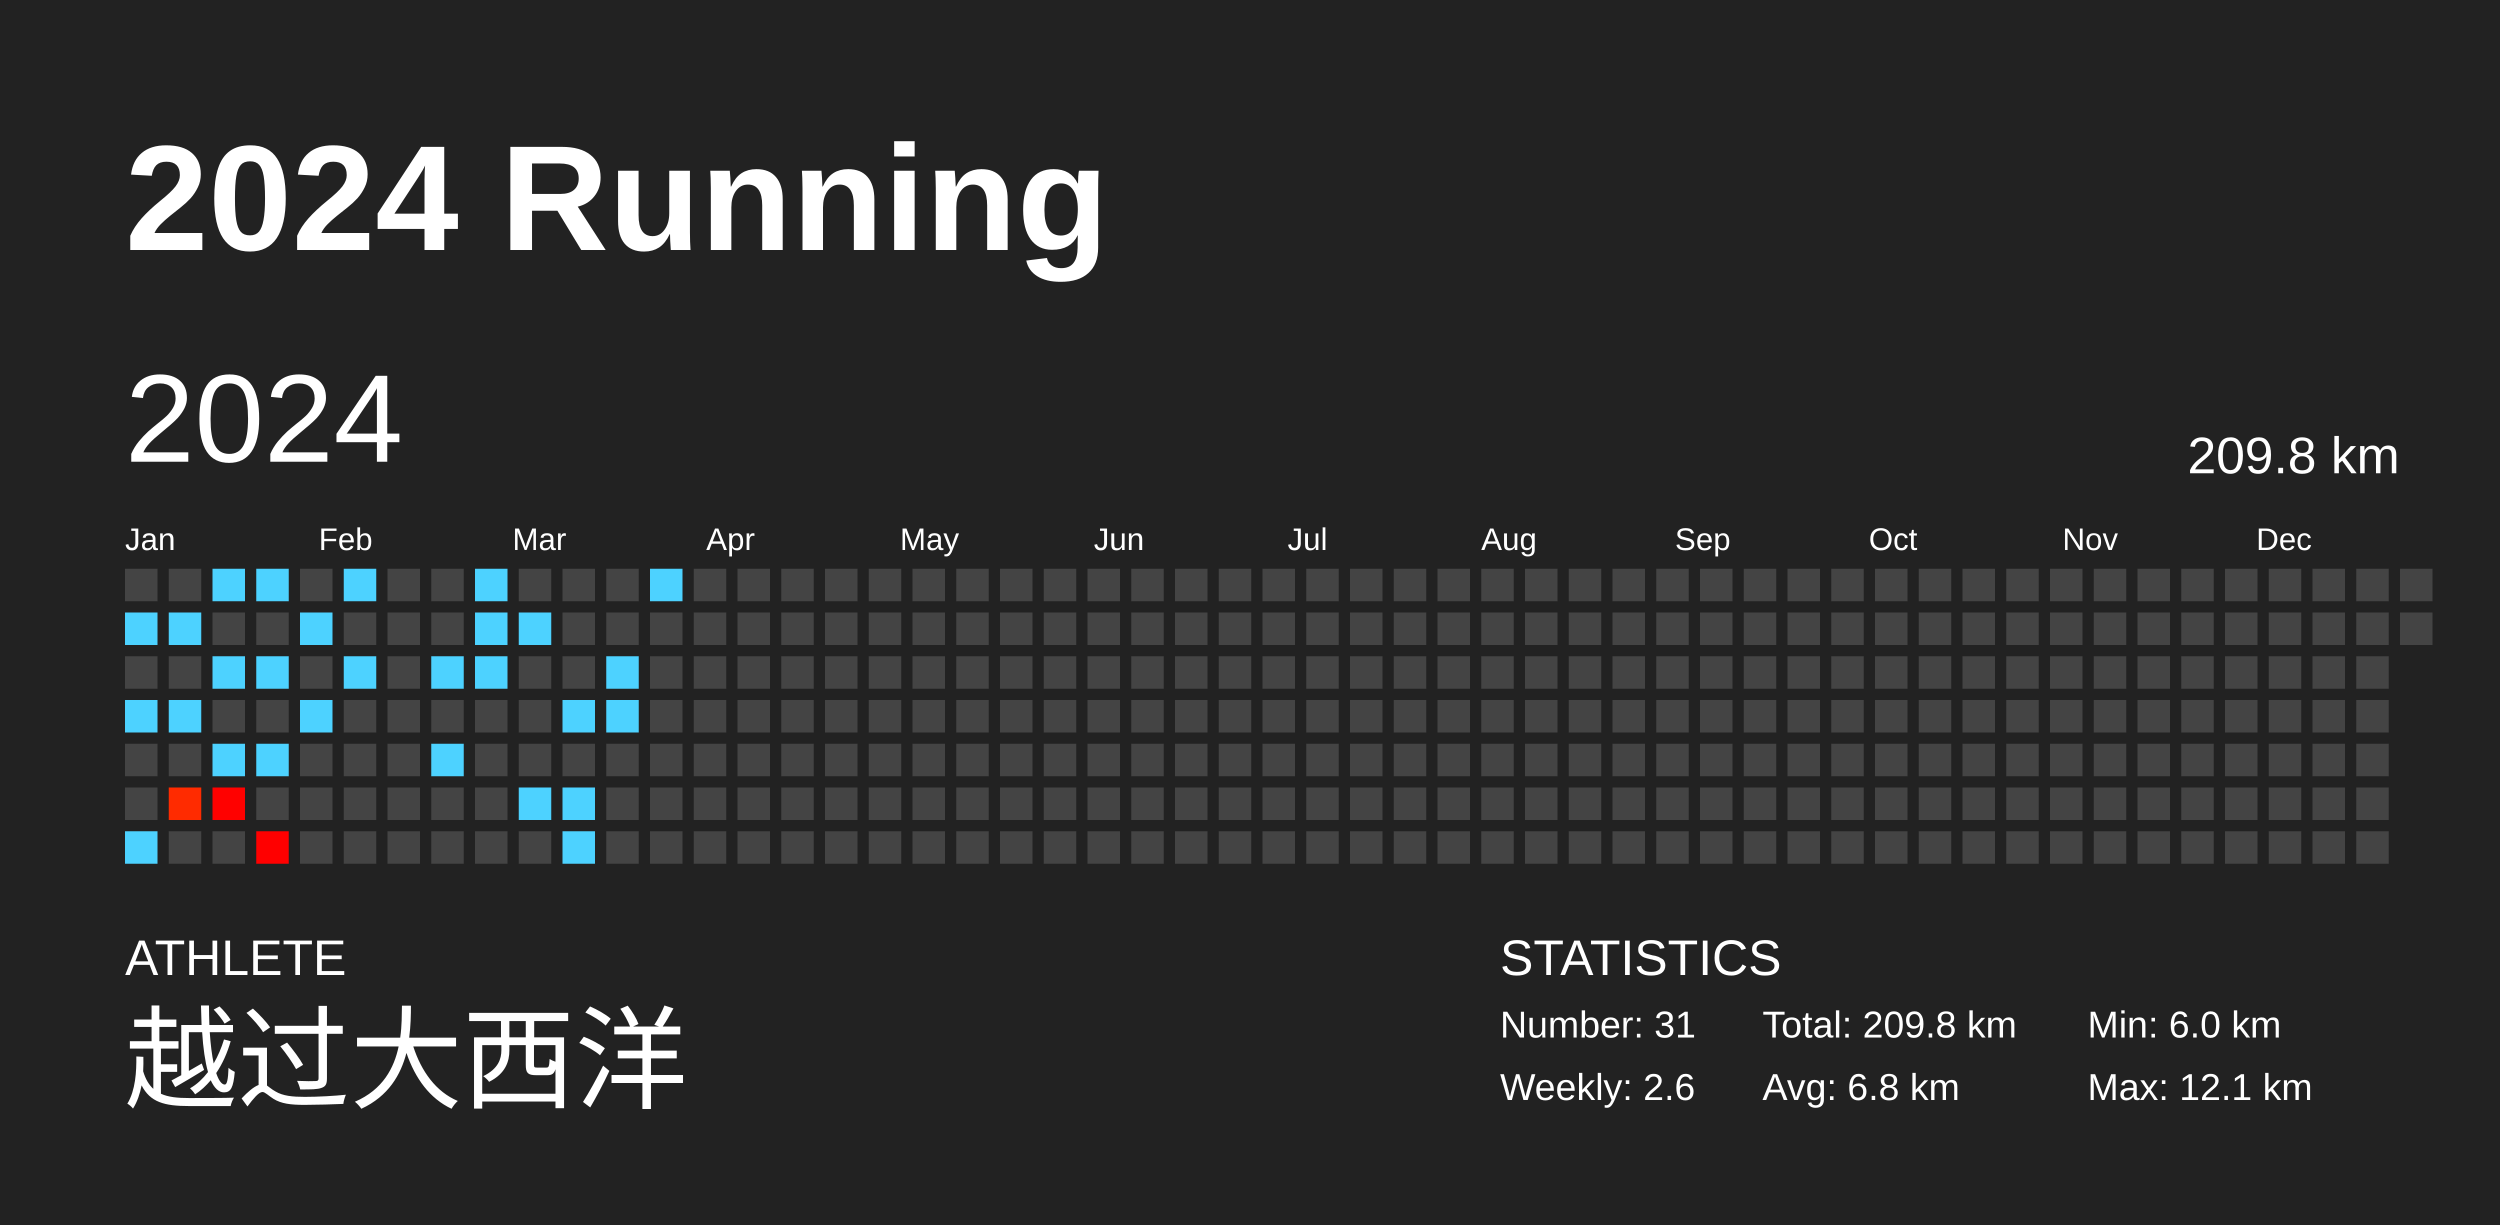
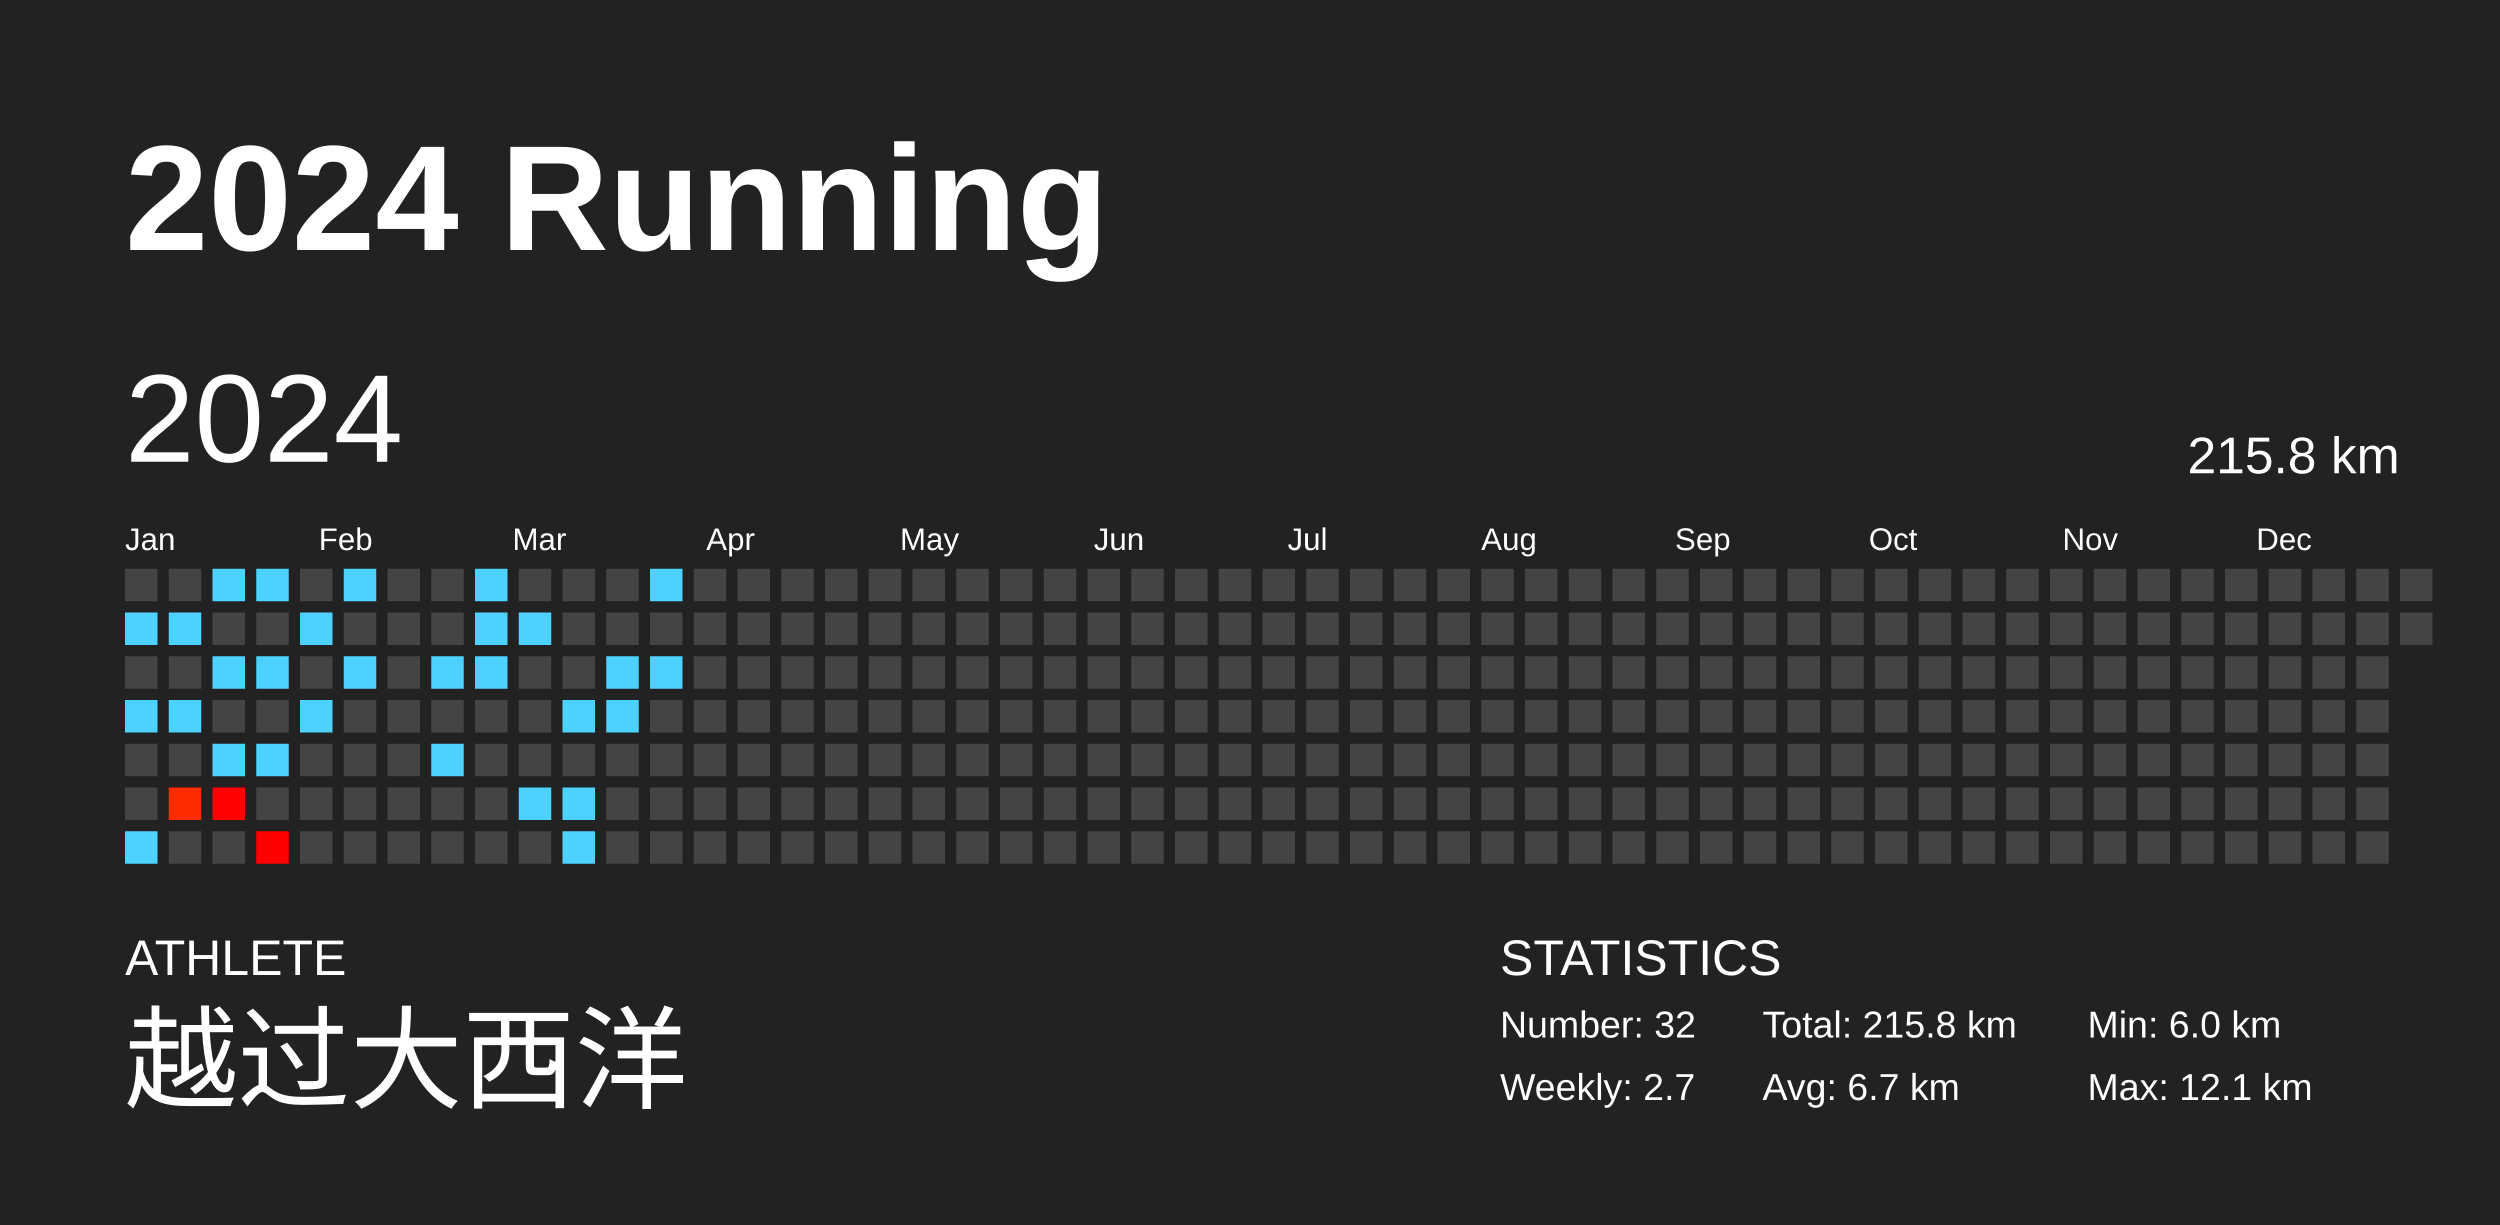
<svg xmlns="http://www.w3.org/2000/svg" baseProfile="full" height="98mm" version="1.1" viewBox="0,0,200,98" width="200mm">
  <defs />
  <rect fill="#222222" height="98" width="200" x="0" y="0" />
  <text fill="#FFFFFF" style="font-size:12px; font-family:Arial; font-weight:bold;" x="10" y="20">2024 Running</text>
  <text fill="#FFFFFF" style="font-size:4px; font-family:Arial" x="10" y="78">ATHLETE</text>
  <text fill="#FFFFFF" style="font-size:9px; font-family:Arial" x="10" y="88">越过大西洋</text>
  <text fill="#FFFFFF" style="font-size:4px; font-family:Arial" x="120" y="78">STATISTICS</text>
-   <text fill="#FFFFFF" style="font-size:3px; font-family:Arial" x="120" y="83">Number: 31</text>
-   <text fill="#FFFFFF" style="font-size:3px; font-family:Arial" x="120" y="88">Weekly: 2.6</text>
-   <text fill="#FFFFFF" style="font-size:3px; font-family:Arial" x="141" y="83">Total: 209.8 km</text>
-   <text fill="#FFFFFF" style="font-size:3px; font-family:Arial" x="141" y="88">Avg: 6.8 km</text>
+   <text fill="#FFFFFF" style="font-size:3px; font-family:Arial" x="120" y="83">Number: 32</text>
+   <text fill="#FFFFFF" style="font-size:3px; font-family:Arial" x="120" y="88">Weekly: 2.7</text>
+   <text fill="#FFFFFF" style="font-size:3px; font-family:Arial" x="141" y="83">Total: 215.8 km</text>
+   <text fill="#FFFFFF" style="font-size:3px; font-family:Arial" x="141" y="88">Avg: 6.7 km</text>
  <text fill="#FFFFFF" style="font-size:3px; font-family:Arial" x="167" y="83">Min: 6.0 km</text>
  <text fill="#FFFFFF" style="font-size:3px; font-family:Arial" x="167" y="88">Max: 12.1 km</text>
  <text dominant-baseline="hanging" fill="#FFFFFF" style="font-size:10.0px; font-family:Arial;" x="10" y="30">2024</text>
-   <text dominant-baseline="hanging" fill="#FFFFFF" style="font-size:4.125px; font-family:Arial;" x="175" y="35">209.8 km</text>
+   <text dominant-baseline="hanging" fill="#FFFFFF" style="font-size:4.125px; font-family:Arial;" x="175" y="35">215.8 km</text>
  <text fill="#FFFFFF" style="font-size:2.5px; font-family:Arial" x="10.0" y="44">Jan</text>
  <text fill="#FFFFFF" style="font-size:2.5px; font-family:Arial" x="25.5" y="44">Feb</text>
  <text fill="#FFFFFF" style="font-size:2.5px; font-family:Arial" x="41.0" y="44">Mar</text>
  <text fill="#FFFFFF" style="font-size:2.5px; font-family:Arial" x="56.5" y="44">Apr</text>
  <text fill="#FFFFFF" style="font-size:2.5px; font-family:Arial" x="72.0" y="44">May</text>
  <text fill="#FFFFFF" style="font-size:2.5px; font-family:Arial" x="87.5" y="44">Jun</text>
  <text fill="#FFFFFF" style="font-size:2.5px; font-family:Arial" x="103.0" y="44">Jul</text>
  <text fill="#FFFFFF" style="font-size:2.5px; font-family:Arial" x="118.5" y="44">Aug</text>
  <text fill="#FFFFFF" style="font-size:2.5px; font-family:Arial" x="134.0" y="44">Sep</text>
  <text fill="#FFFFFF" style="font-size:2.5px; font-family:Arial" x="149.5" y="44">Oct</text>
  <text fill="#FFFFFF" style="font-size:2.5px; font-family:Arial" x="165.0" y="44">Nov</text>
  <text fill="#FFFFFF" style="font-size:2.5px; font-family:Arial" x="180.5" y="44">Dec</text>
  <rect fill="#444444" height="2.6" width="2.6" x="10.0" y="45.5" />
  <rect fill="#4dd2ff" height="2.6" width="2.6" x="10.0" y="49.0" />
  <rect fill="#444444" height="2.6" width="2.6" x="10.0" y="52.5" />
  <rect fill="#4dd2ff" height="2.6" width="2.6" x="10.0" y="56.0" />
  <rect fill="#444444" height="2.6" width="2.6" x="10.0" y="59.5" />
  <rect fill="#444444" height="2.6" width="2.6" x="10.0" y="63.0" />
  <rect fill="#4dd2ff" height="2.6" width="2.6" x="10.0" y="66.5" />
  <rect fill="#444444" height="2.6" width="2.6" x="13.5" y="45.5" />
  <rect fill="#4dd2ff" height="2.6" width="2.6" x="13.5" y="49.0" />
  <rect fill="#444444" height="2.6" width="2.6" x="13.5" y="52.5" />
  <rect fill="#4dd2ff" height="2.6" width="2.6" x="13.5" y="56.0" />
  <rect fill="#444444" height="2.6" width="2.6" x="13.5" y="59.5" />
  <rect fill="#ff2b00" height="2.6" width="2.6" x="13.5" y="63.0" />
  <rect fill="#444444" height="2.6" width="2.6" x="13.5" y="66.5" />
  <rect fill="#4dd2ff" height="2.6" width="2.6" x="17.0" y="45.5" />
  <rect fill="#444444" height="2.6" width="2.6" x="17.0" y="49.0" />
  <rect fill="#4dd2ff" height="2.6" width="2.6" x="17.0" y="52.5" />
  <rect fill="#444444" height="2.6" width="2.6" x="17.0" y="56.0" />
  <rect fill="#4dd2ff" height="2.6" width="2.6" x="17.0" y="59.5" />
  <rect fill="#ff0100" height="2.6" width="2.6" x="17.0" y="63.0" />
  <rect fill="#444444" height="2.6" width="2.6" x="17.0" y="66.5" />
  <rect fill="#4dd2ff" height="2.6" width="2.6" x="20.5" y="45.5" />
  <rect fill="#444444" height="2.6" width="2.6" x="20.5" y="49.0" />
  <rect fill="#4dd2ff" height="2.6" width="2.6" x="20.5" y="52.5" />
  <rect fill="#444444" height="2.6" width="2.6" x="20.5" y="56.0" />
  <rect fill="#4dd2ff" height="2.6" width="2.6" x="20.5" y="59.5" />
  <rect fill="#444444" height="2.6" width="2.6" x="20.5" y="63.0" />
  <rect fill="#ff0000" height="2.6" width="2.6" x="20.5" y="66.5" />
  <rect fill="#444444" height="2.6" width="2.6" x="24.0" y="45.5" />
  <rect fill="#4dd2ff" height="2.6" width="2.6" x="24.0" y="49.0" />
  <rect fill="#444444" height="2.6" width="2.6" x="24.0" y="52.5" />
  <rect fill="#4dd2ff" height="2.6" width="2.6" x="24.0" y="56.0" />
  <rect fill="#444444" height="2.6" width="2.6" x="24.0" y="59.5" />
  <rect fill="#444444" height="2.6" width="2.6" x="24.0" y="63.0" />
  <rect fill="#444444" height="2.6" width="2.6" x="24.0" y="66.5" />
  <rect fill="#4dd2ff" height="2.6" width="2.6" x="27.5" y="45.5" />
  <rect fill="#444444" height="2.6" width="2.6" x="27.5" y="49.0" />
  <rect fill="#4dd2ff" height="2.6" width="2.6" x="27.5" y="52.5" />
  <rect fill="#444444" height="2.6" width="2.6" x="27.5" y="56.0" />
  <rect fill="#444444" height="2.6" width="2.6" x="27.5" y="59.5" />
  <rect fill="#444444" height="2.6" width="2.6" x="27.5" y="63.0" />
  <rect fill="#444444" height="2.6" width="2.6" x="27.5" y="66.5" />
  <rect fill="#444444" height="2.6" width="2.6" x="31.0" y="45.5" />
  <rect fill="#444444" height="2.6" width="2.6" x="31.0" y="49.0" />
  <rect fill="#444444" height="2.6" width="2.6" x="31.0" y="52.5" />
  <rect fill="#444444" height="2.6" width="2.6" x="31.0" y="56.0" />
  <rect fill="#444444" height="2.6" width="2.6" x="31.0" y="59.5" />
  <rect fill="#444444" height="2.6" width="2.6" x="31.0" y="63.0" />
  <rect fill="#444444" height="2.6" width="2.6" x="31.0" y="66.5" />
  <rect fill="#444444" height="2.6" width="2.6" x="34.5" y="45.5" />
  <rect fill="#444444" height="2.6" width="2.6" x="34.5" y="49.0" />
  <rect fill="#4dd2ff" height="2.6" width="2.6" x="34.5" y="52.5" />
  <rect fill="#444444" height="2.6" width="2.6" x="34.5" y="56.0" />
  <rect fill="#4dd2ff" height="2.6" width="2.6" x="34.5" y="59.5" />
  <rect fill="#444444" height="2.6" width="2.6" x="34.5" y="63.0" />
  <rect fill="#444444" height="2.6" width="2.6" x="34.5" y="66.5" />
  <rect fill="#4dd2ff" height="2.6" width="2.6" x="38.0" y="45.5" />
  <rect fill="#4dd2ff" height="2.6" width="2.6" x="38.0" y="49.0" />
  <rect fill="#4dd2ff" height="2.6" width="2.6" x="38.0" y="52.5" />
  <rect fill="#444444" height="2.6" width="2.6" x="38.0" y="56.0" />
  <rect fill="#444444" height="2.6" width="2.6" x="38.0" y="59.5" />
  <rect fill="#444444" height="2.6" width="2.6" x="38.0" y="63.0" />
  <rect fill="#444444" height="2.6" width="2.6" x="38.0" y="66.5" />
  <rect fill="#444444" height="2.6" width="2.6" x="41.5" y="45.5" />
  <rect fill="#4dd2ff" height="2.6" width="2.6" x="41.5" y="49.0" />
  <rect fill="#444444" height="2.6" width="2.6" x="41.5" y="52.5" />
  <rect fill="#444444" height="2.6" width="2.6" x="41.5" y="56.0" />
  <rect fill="#444444" height="2.6" width="2.6" x="41.5" y="59.5" />
  <rect fill="#4dd2ff" height="2.6" width="2.6" x="41.5" y="63.0" />
  <rect fill="#444444" height="2.6" width="2.6" x="41.5" y="66.5" />
  <rect fill="#444444" height="2.6" width="2.6" x="45.0" y="45.5" />
  <rect fill="#444444" height="2.6" width="2.6" x="45.0" y="49.0" />
  <rect fill="#444444" height="2.6" width="2.6" x="45.0" y="52.5" />
  <rect fill="#4dd2ff" height="2.6" width="2.6" x="45.0" y="56.0" />
  <rect fill="#444444" height="2.6" width="2.6" x="45.0" y="59.5" />
  <rect fill="#4dd2ff" height="2.6" width="2.6" x="45.0" y="63.0" />
  <rect fill="#4dd2ff" height="2.6" width="2.6" x="45.0" y="66.5" />
  <rect fill="#444444" height="2.6" width="2.6" x="48.5" y="45.5" />
  <rect fill="#444444" height="2.6" width="2.6" x="48.5" y="49.0" />
  <rect fill="#4dd2ff" height="2.6" width="2.6" x="48.5" y="52.5" />
  <rect fill="#4dd2ff" height="2.6" width="2.6" x="48.5" y="56.0" />
  <rect fill="#444444" height="2.6" width="2.6" x="48.5" y="59.5" />
  <rect fill="#444444" height="2.6" width="2.6" x="48.5" y="63.0" />
  <rect fill="#444444" height="2.6" width="2.6" x="48.5" y="66.5" />
  <rect fill="#4dd2ff" height="2.6" width="2.6" x="52.0" y="45.5" />
  <rect fill="#444444" height="2.6" width="2.6" x="52.0" y="49.0" />
-   <rect fill="#444444" height="2.6" width="2.6" x="52.0" y="52.5" />
+   <rect fill="#4dd2ff" height="2.6" width="2.6" x="52.0" y="52.5" />
  <rect fill="#444444" height="2.6" width="2.6" x="52.0" y="56.0" />
  <rect fill="#444444" height="2.6" width="2.6" x="52.0" y="59.5" />
  <rect fill="#444444" height="2.6" width="2.6" x="52.0" y="63.0" />
  <rect fill="#444444" height="2.6" width="2.6" x="52.0" y="66.5" />
  <rect fill="#444444" height="2.6" width="2.6" x="55.5" y="45.5" />
  <rect fill="#444444" height="2.6" width="2.6" x="55.5" y="49.0" />
  <rect fill="#444444" height="2.6" width="2.6" x="55.5" y="52.5" />
  <rect fill="#444444" height="2.6" width="2.6" x="55.5" y="56.0" />
  <rect fill="#444444" height="2.6" width="2.6" x="55.5" y="59.5" />
  <rect fill="#444444" height="2.6" width="2.6" x="55.5" y="63.0" />
  <rect fill="#444444" height="2.6" width="2.6" x="55.5" y="66.5" />
  <rect fill="#444444" height="2.6" width="2.6" x="59.0" y="45.5" />
  <rect fill="#444444" height="2.6" width="2.6" x="59.0" y="49.0" />
  <rect fill="#444444" height="2.6" width="2.6" x="59.0" y="52.5" />
  <rect fill="#444444" height="2.6" width="2.6" x="59.0" y="56.0" />
  <rect fill="#444444" height="2.6" width="2.6" x="59.0" y="59.5" />
  <rect fill="#444444" height="2.6" width="2.6" x="59.0" y="63.0" />
  <rect fill="#444444" height="2.6" width="2.6" x="59.0" y="66.5" />
  <rect fill="#444444" height="2.6" width="2.6" x="62.5" y="45.5" />
  <rect fill="#444444" height="2.6" width="2.6" x="62.5" y="49.0" />
  <rect fill="#444444" height="2.6" width="2.6" x="62.5" y="52.5" />
  <rect fill="#444444" height="2.6" width="2.6" x="62.5" y="56.0" />
  <rect fill="#444444" height="2.6" width="2.6" x="62.5" y="59.5" />
  <rect fill="#444444" height="2.6" width="2.6" x="62.5" y="63.0" />
  <rect fill="#444444" height="2.6" width="2.6" x="62.5" y="66.5" />
  <rect fill="#444444" height="2.6" width="2.6" x="66.0" y="45.5" />
  <rect fill="#444444" height="2.6" width="2.6" x="66.0" y="49.0" />
  <rect fill="#444444" height="2.6" width="2.6" x="66.0" y="52.5" />
  <rect fill="#444444" height="2.6" width="2.6" x="66.0" y="56.0" />
  <rect fill="#444444" height="2.6" width="2.6" x="66.0" y="59.5" />
  <rect fill="#444444" height="2.6" width="2.6" x="66.0" y="63.0" />
  <rect fill="#444444" height="2.6" width="2.6" x="66.0" y="66.5" />
  <rect fill="#444444" height="2.6" width="2.6" x="69.5" y="45.5" />
  <rect fill="#444444" height="2.6" width="2.6" x="69.5" y="49.0" />
  <rect fill="#444444" height="2.6" width="2.6" x="69.5" y="52.5" />
  <rect fill="#444444" height="2.6" width="2.6" x="69.5" y="56.0" />
  <rect fill="#444444" height="2.6" width="2.6" x="69.5" y="59.5" />
  <rect fill="#444444" height="2.6" width="2.6" x="69.5" y="63.0" />
  <rect fill="#444444" height="2.6" width="2.6" x="69.5" y="66.5" />
  <rect fill="#444444" height="2.6" width="2.6" x="73.0" y="45.5" />
  <rect fill="#444444" height="2.6" width="2.6" x="73.0" y="49.0" />
  <rect fill="#444444" height="2.6" width="2.6" x="73.0" y="52.5" />
  <rect fill="#444444" height="2.6" width="2.6" x="73.0" y="56.0" />
  <rect fill="#444444" height="2.6" width="2.6" x="73.0" y="59.5" />
  <rect fill="#444444" height="2.6" width="2.6" x="73.0" y="63.0" />
  <rect fill="#444444" height="2.6" width="2.6" x="73.0" y="66.5" />
  <rect fill="#444444" height="2.6" width="2.6" x="76.5" y="45.5" />
  <rect fill="#444444" height="2.6" width="2.6" x="76.5" y="49.0" />
  <rect fill="#444444" height="2.6" width="2.6" x="76.5" y="52.5" />
  <rect fill="#444444" height="2.6" width="2.6" x="76.5" y="56.0" />
  <rect fill="#444444" height="2.6" width="2.6" x="76.5" y="59.5" />
  <rect fill="#444444" height="2.6" width="2.6" x="76.5" y="63.0" />
  <rect fill="#444444" height="2.6" width="2.6" x="76.5" y="66.5" />
  <rect fill="#444444" height="2.6" width="2.6" x="80.0" y="45.5" />
  <rect fill="#444444" height="2.6" width="2.6" x="80.0" y="49.0" />
  <rect fill="#444444" height="2.6" width="2.6" x="80.0" y="52.5" />
  <rect fill="#444444" height="2.6" width="2.6" x="80.0" y="56.0" />
  <rect fill="#444444" height="2.6" width="2.6" x="80.0" y="59.5" />
  <rect fill="#444444" height="2.6" width="2.6" x="80.0" y="63.0" />
  <rect fill="#444444" height="2.6" width="2.6" x="80.0" y="66.5" />
  <rect fill="#444444" height="2.6" width="2.6" x="83.5" y="45.5" />
  <rect fill="#444444" height="2.6" width="2.6" x="83.5" y="49.0" />
  <rect fill="#444444" height="2.6" width="2.6" x="83.5" y="52.5" />
  <rect fill="#444444" height="2.6" width="2.6" x="83.5" y="56.0" />
  <rect fill="#444444" height="2.6" width="2.6" x="83.5" y="59.5" />
  <rect fill="#444444" height="2.6" width="2.6" x="83.5" y="63.0" />
  <rect fill="#444444" height="2.6" width="2.6" x="83.5" y="66.5" />
  <rect fill="#444444" height="2.6" width="2.6" x="87.0" y="45.5" />
  <rect fill="#444444" height="2.6" width="2.6" x="87.0" y="49.0" />
  <rect fill="#444444" height="2.6" width="2.6" x="87.0" y="52.5" />
  <rect fill="#444444" height="2.6" width="2.6" x="87.0" y="56.0" />
  <rect fill="#444444" height="2.6" width="2.6" x="87.0" y="59.5" />
  <rect fill="#444444" height="2.6" width="2.6" x="87.0" y="63.0" />
  <rect fill="#444444" height="2.6" width="2.6" x="87.0" y="66.5" />
  <rect fill="#444444" height="2.6" width="2.6" x="90.5" y="45.5" />
  <rect fill="#444444" height="2.6" width="2.6" x="90.5" y="49.0" />
  <rect fill="#444444" height="2.6" width="2.6" x="90.5" y="52.5" />
  <rect fill="#444444" height="2.6" width="2.6" x="90.5" y="56.0" />
  <rect fill="#444444" height="2.6" width="2.6" x="90.5" y="59.5" />
  <rect fill="#444444" height="2.6" width="2.6" x="90.5" y="63.0" />
  <rect fill="#444444" height="2.6" width="2.6" x="90.5" y="66.5" />
  <rect fill="#444444" height="2.6" width="2.6" x="94.0" y="45.5" />
  <rect fill="#444444" height="2.6" width="2.6" x="94.0" y="49.0" />
  <rect fill="#444444" height="2.6" width="2.6" x="94.0" y="52.5" />
  <rect fill="#444444" height="2.6" width="2.6" x="94.0" y="56.0" />
  <rect fill="#444444" height="2.6" width="2.6" x="94.0" y="59.5" />
  <rect fill="#444444" height="2.6" width="2.6" x="94.0" y="63.0" />
  <rect fill="#444444" height="2.6" width="2.6" x="94.0" y="66.5" />
  <rect fill="#444444" height="2.6" width="2.6" x="97.5" y="45.5" />
  <rect fill="#444444" height="2.6" width="2.6" x="97.5" y="49.0" />
  <rect fill="#444444" height="2.6" width="2.6" x="97.5" y="52.5" />
  <rect fill="#444444" height="2.6" width="2.6" x="97.5" y="56.0" />
  <rect fill="#444444" height="2.6" width="2.6" x="97.5" y="59.5" />
  <rect fill="#444444" height="2.6" width="2.6" x="97.5" y="63.0" />
  <rect fill="#444444" height="2.6" width="2.6" x="97.5" y="66.5" />
  <rect fill="#444444" height="2.6" width="2.6" x="101.0" y="45.5" />
  <rect fill="#444444" height="2.6" width="2.6" x="101.0" y="49.0" />
  <rect fill="#444444" height="2.6" width="2.6" x="101.0" y="52.5" />
  <rect fill="#444444" height="2.6" width="2.6" x="101.0" y="56.0" />
  <rect fill="#444444" height="2.6" width="2.6" x="101.0" y="59.5" />
  <rect fill="#444444" height="2.6" width="2.6" x="101.0" y="63.0" />
  <rect fill="#444444" height="2.6" width="2.6" x="101.0" y="66.5" />
  <rect fill="#444444" height="2.6" width="2.6" x="104.5" y="45.5" />
  <rect fill="#444444" height="2.6" width="2.6" x="104.5" y="49.0" />
  <rect fill="#444444" height="2.6" width="2.6" x="104.5" y="52.5" />
  <rect fill="#444444" height="2.6" width="2.6" x="104.5" y="56.0" />
  <rect fill="#444444" height="2.6" width="2.6" x="104.5" y="59.5" />
  <rect fill="#444444" height="2.6" width="2.6" x="104.5" y="63.0" />
  <rect fill="#444444" height="2.6" width="2.6" x="104.5" y="66.5" />
  <rect fill="#444444" height="2.6" width="2.6" x="108.0" y="45.5" />
  <rect fill="#444444" height="2.6" width="2.6" x="108.0" y="49.0" />
  <rect fill="#444444" height="2.6" width="2.6" x="108.0" y="52.5" />
  <rect fill="#444444" height="2.6" width="2.6" x="108.0" y="56.0" />
  <rect fill="#444444" height="2.6" width="2.6" x="108.0" y="59.5" />
  <rect fill="#444444" height="2.6" width="2.6" x="108.0" y="63.0" />
  <rect fill="#444444" height="2.6" width="2.6" x="108.0" y="66.5" />
  <rect fill="#444444" height="2.6" width="2.6" x="111.5" y="45.5" />
  <rect fill="#444444" height="2.6" width="2.6" x="111.5" y="49.0" />
  <rect fill="#444444" height="2.6" width="2.6" x="111.5" y="52.5" />
  <rect fill="#444444" height="2.6" width="2.6" x="111.5" y="56.0" />
  <rect fill="#444444" height="2.6" width="2.6" x="111.5" y="59.5" />
  <rect fill="#444444" height="2.6" width="2.6" x="111.5" y="63.0" />
  <rect fill="#444444" height="2.6" width="2.6" x="111.5" y="66.5" />
  <rect fill="#444444" height="2.6" width="2.6" x="115.0" y="45.5" />
  <rect fill="#444444" height="2.6" width="2.6" x="115.0" y="49.0" />
  <rect fill="#444444" height="2.6" width="2.6" x="115.0" y="52.5" />
  <rect fill="#444444" height="2.6" width="2.6" x="115.0" y="56.0" />
  <rect fill="#444444" height="2.6" width="2.6" x="115.0" y="59.5" />
  <rect fill="#444444" height="2.6" width="2.6" x="115.0" y="63.0" />
  <rect fill="#444444" height="2.6" width="2.6" x="115.0" y="66.5" />
  <rect fill="#444444" height="2.6" width="2.6" x="118.5" y="45.5" />
  <rect fill="#444444" height="2.6" width="2.6" x="118.5" y="49.0" />
  <rect fill="#444444" height="2.6" width="2.6" x="118.5" y="52.5" />
  <rect fill="#444444" height="2.6" width="2.6" x="118.5" y="56.0" />
  <rect fill="#444444" height="2.6" width="2.6" x="118.5" y="59.5" />
  <rect fill="#444444" height="2.6" width="2.6" x="118.5" y="63.0" />
  <rect fill="#444444" height="2.6" width="2.6" x="118.5" y="66.5" />
  <rect fill="#444444" height="2.6" width="2.6" x="122.0" y="45.5" />
  <rect fill="#444444" height="2.6" width="2.6" x="122.0" y="49.0" />
  <rect fill="#444444" height="2.6" width="2.6" x="122.0" y="52.5" />
  <rect fill="#444444" height="2.6" width="2.6" x="122.0" y="56.0" />
  <rect fill="#444444" height="2.6" width="2.6" x="122.0" y="59.5" />
  <rect fill="#444444" height="2.6" width="2.6" x="122.0" y="63.0" />
  <rect fill="#444444" height="2.6" width="2.6" x="122.0" y="66.5" />
  <rect fill="#444444" height="2.6" width="2.6" x="125.5" y="45.5" />
  <rect fill="#444444" height="2.6" width="2.6" x="125.5" y="49.0" />
  <rect fill="#444444" height="2.6" width="2.6" x="125.5" y="52.5" />
  <rect fill="#444444" height="2.6" width="2.6" x="125.5" y="56.0" />
  <rect fill="#444444" height="2.6" width="2.6" x="125.5" y="59.5" />
  <rect fill="#444444" height="2.6" width="2.6" x="125.5" y="63.0" />
  <rect fill="#444444" height="2.6" width="2.6" x="125.5" y="66.5" />
  <rect fill="#444444" height="2.6" width="2.6" x="129.0" y="45.5" />
  <rect fill="#444444" height="2.6" width="2.6" x="129.0" y="49.0" />
  <rect fill="#444444" height="2.6" width="2.6" x="129.0" y="52.5" />
  <rect fill="#444444" height="2.6" width="2.6" x="129.0" y="56.0" />
  <rect fill="#444444" height="2.6" width="2.6" x="129.0" y="59.5" />
  <rect fill="#444444" height="2.6" width="2.6" x="129.0" y="63.0" />
  <rect fill="#444444" height="2.6" width="2.6" x="129.0" y="66.5" />
  <rect fill="#444444" height="2.6" width="2.6" x="132.5" y="45.5" />
  <rect fill="#444444" height="2.6" width="2.6" x="132.5" y="49.0" />
  <rect fill="#444444" height="2.6" width="2.6" x="132.5" y="52.5" />
  <rect fill="#444444" height="2.6" width="2.6" x="132.5" y="56.0" />
  <rect fill="#444444" height="2.6" width="2.6" x="132.5" y="59.5" />
  <rect fill="#444444" height="2.6" width="2.6" x="132.5" y="63.0" />
  <rect fill="#444444" height="2.6" width="2.6" x="132.5" y="66.5" />
  <rect fill="#444444" height="2.6" width="2.6" x="136.0" y="45.5" />
  <rect fill="#444444" height="2.6" width="2.6" x="136.0" y="49.0" />
  <rect fill="#444444" height="2.6" width="2.6" x="136.0" y="52.5" />
  <rect fill="#444444" height="2.6" width="2.6" x="136.0" y="56.0" />
  <rect fill="#444444" height="2.6" width="2.6" x="136.0" y="59.5" />
  <rect fill="#444444" height="2.6" width="2.6" x="136.0" y="63.0" />
  <rect fill="#444444" height="2.6" width="2.6" x="136.0" y="66.5" />
  <rect fill="#444444" height="2.6" width="2.6" x="139.5" y="45.5" />
  <rect fill="#444444" height="2.6" width="2.6" x="139.5" y="49.0" />
  <rect fill="#444444" height="2.6" width="2.6" x="139.5" y="52.5" />
  <rect fill="#444444" height="2.6" width="2.6" x="139.5" y="56.0" />
  <rect fill="#444444" height="2.6" width="2.6" x="139.5" y="59.5" />
  <rect fill="#444444" height="2.6" width="2.6" x="139.5" y="63.0" />
  <rect fill="#444444" height="2.6" width="2.6" x="139.5" y="66.5" />
  <rect fill="#444444" height="2.6" width="2.6" x="143.0" y="45.5" />
  <rect fill="#444444" height="2.6" width="2.6" x="143.0" y="49.0" />
  <rect fill="#444444" height="2.6" width="2.6" x="143.0" y="52.5" />
  <rect fill="#444444" height="2.6" width="2.6" x="143.0" y="56.0" />
  <rect fill="#444444" height="2.6" width="2.6" x="143.0" y="59.5" />
  <rect fill="#444444" height="2.6" width="2.6" x="143.0" y="63.0" />
  <rect fill="#444444" height="2.6" width="2.6" x="143.0" y="66.5" />
  <rect fill="#444444" height="2.6" width="2.6" x="146.5" y="45.5" />
  <rect fill="#444444" height="2.6" width="2.6" x="146.5" y="49.0" />
  <rect fill="#444444" height="2.6" width="2.6" x="146.5" y="52.5" />
  <rect fill="#444444" height="2.6" width="2.6" x="146.5" y="56.0" />
  <rect fill="#444444" height="2.6" width="2.6" x="146.5" y="59.5" />
  <rect fill="#444444" height="2.6" width="2.6" x="146.5" y="63.0" />
  <rect fill="#444444" height="2.6" width="2.6" x="146.5" y="66.5" />
  <rect fill="#444444" height="2.6" width="2.6" x="150.0" y="45.5" />
  <rect fill="#444444" height="2.6" width="2.6" x="150.0" y="49.0" />
  <rect fill="#444444" height="2.6" width="2.6" x="150.0" y="52.5" />
  <rect fill="#444444" height="2.6" width="2.6" x="150.0" y="56.0" />
  <rect fill="#444444" height="2.6" width="2.6" x="150.0" y="59.5" />
  <rect fill="#444444" height="2.6" width="2.6" x="150.0" y="63.0" />
  <rect fill="#444444" height="2.6" width="2.6" x="150.0" y="66.5" />
  <rect fill="#444444" height="2.6" width="2.6" x="153.5" y="45.5" />
  <rect fill="#444444" height="2.6" width="2.6" x="153.5" y="49.0" />
  <rect fill="#444444" height="2.6" width="2.6" x="153.5" y="52.5" />
  <rect fill="#444444" height="2.6" width="2.6" x="153.5" y="56.0" />
  <rect fill="#444444" height="2.6" width="2.6" x="153.5" y="59.5" />
  <rect fill="#444444" height="2.6" width="2.6" x="153.5" y="63.0" />
  <rect fill="#444444" height="2.6" width="2.6" x="153.5" y="66.5" />
  <rect fill="#444444" height="2.6" width="2.6" x="157.0" y="45.5" />
  <rect fill="#444444" height="2.6" width="2.6" x="157.0" y="49.0" />
  <rect fill="#444444" height="2.6" width="2.6" x="157.0" y="52.5" />
  <rect fill="#444444" height="2.6" width="2.6" x="157.0" y="56.0" />
  <rect fill="#444444" height="2.6" width="2.6" x="157.0" y="59.5" />
  <rect fill="#444444" height="2.6" width="2.6" x="157.0" y="63.0" />
  <rect fill="#444444" height="2.6" width="2.6" x="157.0" y="66.5" />
  <rect fill="#444444" height="2.6" width="2.6" x="160.5" y="45.5" />
  <rect fill="#444444" height="2.6" width="2.6" x="160.5" y="49.0" />
  <rect fill="#444444" height="2.6" width="2.6" x="160.5" y="52.5" />
  <rect fill="#444444" height="2.6" width="2.6" x="160.5" y="56.0" />
  <rect fill="#444444" height="2.6" width="2.6" x="160.5" y="59.5" />
  <rect fill="#444444" height="2.6" width="2.6" x="160.5" y="63.0" />
  <rect fill="#444444" height="2.6" width="2.6" x="160.5" y="66.5" />
  <rect fill="#444444" height="2.6" width="2.6" x="164.0" y="45.5" />
  <rect fill="#444444" height="2.6" width="2.6" x="164.0" y="49.0" />
  <rect fill="#444444" height="2.6" width="2.6" x="164.0" y="52.5" />
  <rect fill="#444444" height="2.6" width="2.6" x="164.0" y="56.0" />
  <rect fill="#444444" height="2.6" width="2.6" x="164.0" y="59.5" />
  <rect fill="#444444" height="2.6" width="2.6" x="164.0" y="63.0" />
  <rect fill="#444444" height="2.6" width="2.6" x="164.0" y="66.5" />
  <rect fill="#444444" height="2.6" width="2.6" x="167.5" y="45.5" />
  <rect fill="#444444" height="2.6" width="2.6" x="167.5" y="49.0" />
  <rect fill="#444444" height="2.6" width="2.6" x="167.5" y="52.5" />
  <rect fill="#444444" height="2.6" width="2.6" x="167.5" y="56.0" />
  <rect fill="#444444" height="2.6" width="2.6" x="167.5" y="59.5" />
  <rect fill="#444444" height="2.6" width="2.6" x="167.5" y="63.0" />
  <rect fill="#444444" height="2.6" width="2.6" x="167.5" y="66.5" />
  <rect fill="#444444" height="2.6" width="2.6" x="171.0" y="45.5" />
  <rect fill="#444444" height="2.6" width="2.6" x="171.0" y="49.0" />
  <rect fill="#444444" height="2.6" width="2.6" x="171.0" y="52.5" />
  <rect fill="#444444" height="2.6" width="2.6" x="171.0" y="56.0" />
  <rect fill="#444444" height="2.6" width="2.6" x="171.0" y="59.5" />
  <rect fill="#444444" height="2.6" width="2.6" x="171.0" y="63.0" />
  <rect fill="#444444" height="2.6" width="2.6" x="171.0" y="66.5" />
  <rect fill="#444444" height="2.6" width="2.6" x="174.5" y="45.5" />
  <rect fill="#444444" height="2.6" width="2.6" x="174.5" y="49.0" />
  <rect fill="#444444" height="2.6" width="2.6" x="174.5" y="52.5" />
  <rect fill="#444444" height="2.6" width="2.6" x="174.5" y="56.0" />
  <rect fill="#444444" height="2.6" width="2.6" x="174.5" y="59.5" />
  <rect fill="#444444" height="2.6" width="2.6" x="174.5" y="63.0" />
  <rect fill="#444444" height="2.6" width="2.6" x="174.5" y="66.5" />
  <rect fill="#444444" height="2.6" width="2.6" x="178.0" y="45.5" />
  <rect fill="#444444" height="2.6" width="2.6" x="178.0" y="49.0" />
  <rect fill="#444444" height="2.6" width="2.6" x="178.0" y="52.5" />
  <rect fill="#444444" height="2.6" width="2.6" x="178.0" y="56.0" />
  <rect fill="#444444" height="2.6" width="2.6" x="178.0" y="59.5" />
  <rect fill="#444444" height="2.6" width="2.6" x="178.0" y="63.0" />
  <rect fill="#444444" height="2.6" width="2.6" x="178.0" y="66.5" />
  <rect fill="#444444" height="2.6" width="2.6" x="181.5" y="45.5" />
  <rect fill="#444444" height="2.6" width="2.6" x="181.5" y="49.0" />
  <rect fill="#444444" height="2.6" width="2.6" x="181.5" y="52.5" />
  <rect fill="#444444" height="2.6" width="2.6" x="181.5" y="56.0" />
  <rect fill="#444444" height="2.6" width="2.6" x="181.5" y="59.5" />
  <rect fill="#444444" height="2.6" width="2.6" x="181.5" y="63.0" />
  <rect fill="#444444" height="2.6" width="2.6" x="181.5" y="66.5" />
  <rect fill="#444444" height="2.6" width="2.6" x="185.0" y="45.5" />
  <rect fill="#444444" height="2.6" width="2.6" x="185.0" y="49.0" />
  <rect fill="#444444" height="2.6" width="2.6" x="185.0" y="52.5" />
  <rect fill="#444444" height="2.6" width="2.6" x="185.0" y="56.0" />
  <rect fill="#444444" height="2.6" width="2.6" x="185.0" y="59.5" />
  <rect fill="#444444" height="2.6" width="2.6" x="185.0" y="63.0" />
  <rect fill="#444444" height="2.6" width="2.6" x="185.0" y="66.5" />
  <rect fill="#444444" height="2.6" width="2.6" x="188.5" y="45.5" />
  <rect fill="#444444" height="2.6" width="2.6" x="188.5" y="49.0" />
  <rect fill="#444444" height="2.6" width="2.6" x="188.5" y="52.5" />
  <rect fill="#444444" height="2.6" width="2.6" x="188.5" y="56.0" />
  <rect fill="#444444" height="2.6" width="2.6" x="188.5" y="59.5" />
  <rect fill="#444444" height="2.6" width="2.6" x="188.5" y="63.0" />
  <rect fill="#444444" height="2.6" width="2.6" x="188.5" y="66.5" />
  <rect fill="#444444" height="2.6" width="2.6" x="192.0" y="45.5" />
  <rect fill="#444444" height="2.6" width="2.6" x="192.0" y="49.0" />
</svg>
